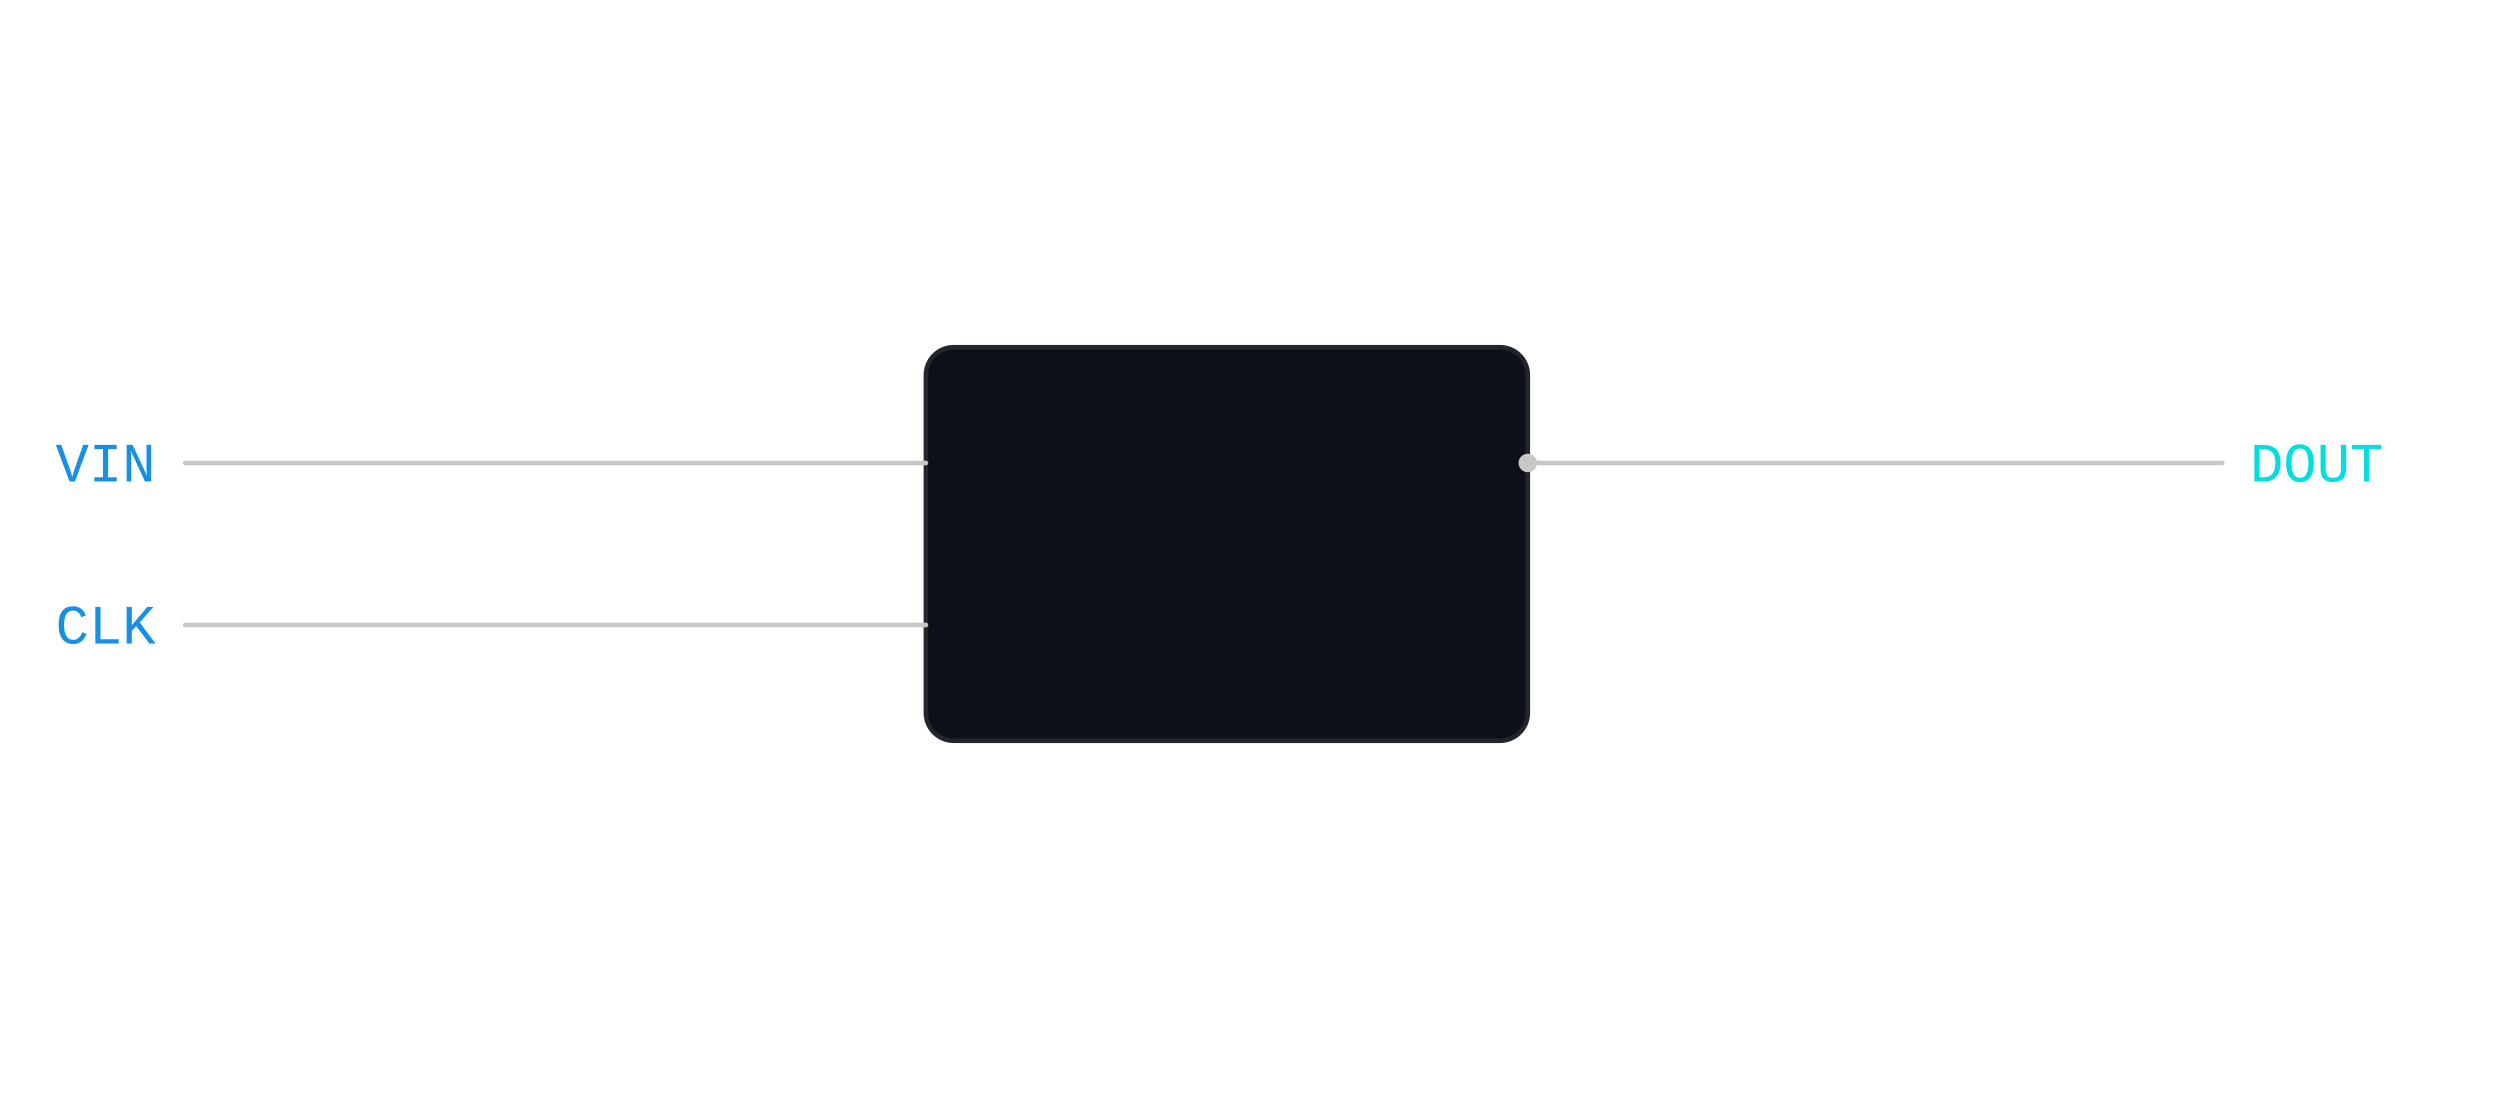
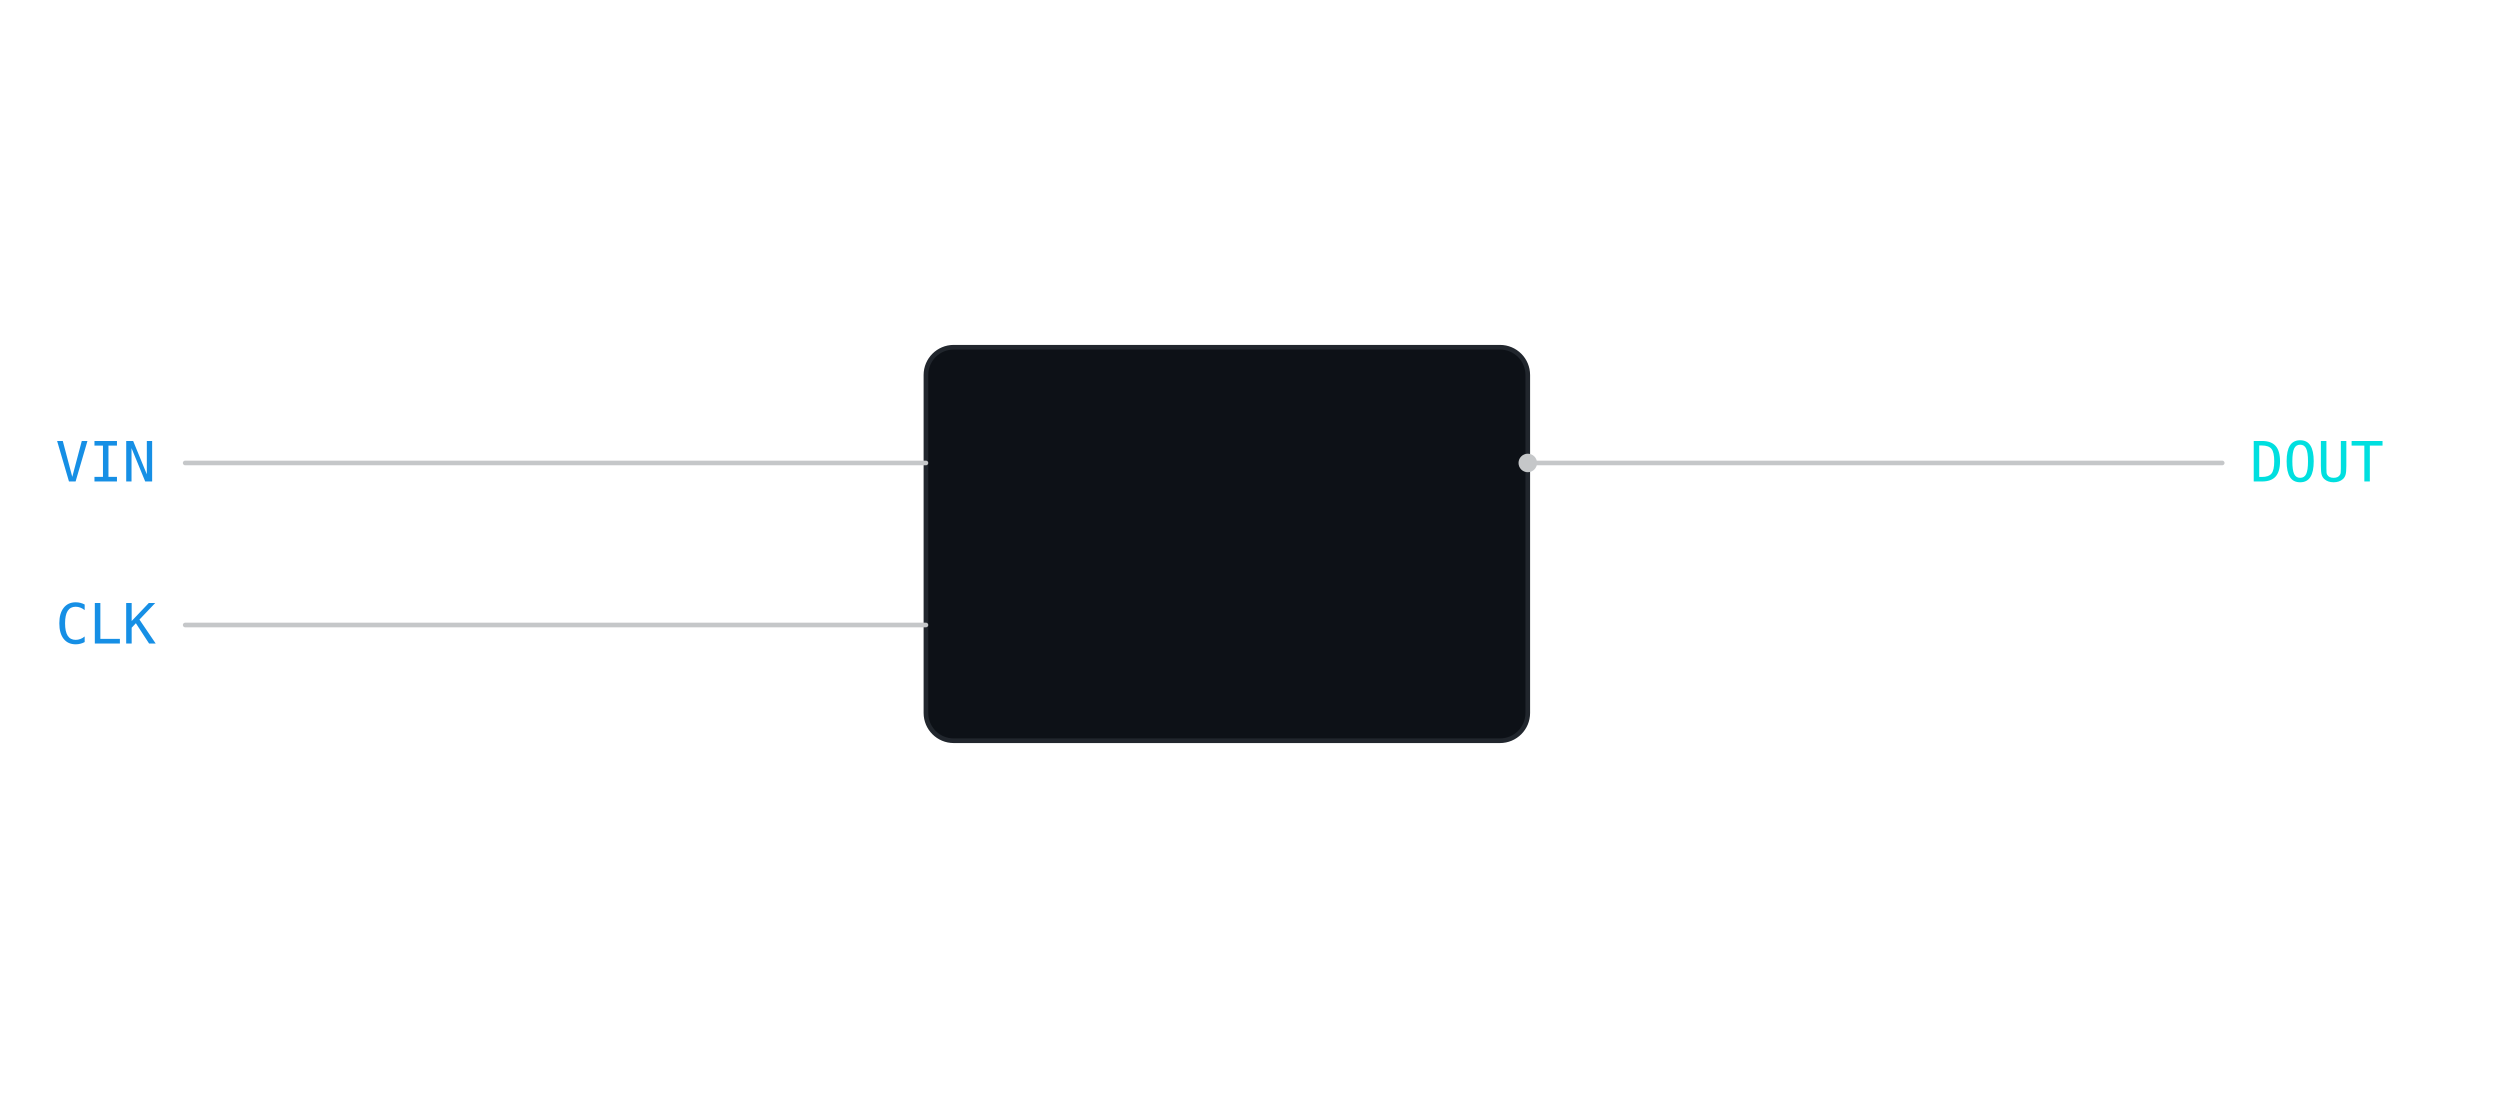
<svg xmlns="http://www.w3.org/2000/svg" viewBox="0 0 1080 480" role="img" aria-label="Pipeline ADC circuit diagram">
  <rect x="400" y="150" width="260" height="170" rx="12" fill="#0d1117" stroke="#21262d" stroke-width="2" />
  <path d="M80,200 L400,200" fill="none" stroke="#c5c7c9" stroke-width="2" stroke-linecap="round" stroke-linejoin="round" />
  <path d="M660,200 L960,200" fill="none" stroke="#c5c7c9" stroke-width="2" stroke-linecap="round" stroke-linejoin="round" />
  <path d="M80,270 L400,270" fill="none" stroke="#c5c7c9" stroke-width="2" stroke-linecap="round" stroke-linejoin="round" />
-   <text x="24" y="208" fill="#168fe5" font-family="Consolas, 'Courier New', monospace" font-size="24" font-weight="400" text-anchor="start">VIN</text>
-   <text x="24" y="278" fill="#168fe5" font-family="Consolas, 'Courier New', monospace" font-size="24" font-weight="400" text-anchor="start">CLK</text>
-   <text x="972" y="208" fill="#00dfdf" font-family="Consolas, 'Courier New', monospace" font-size="24" font-weight="400" text-anchor="start">DOUT</text>
+   <text x="24" y="208" fill="#168fe5" font-family="Consolas" font-size="24" font-weight="400" text-anchor="start">VIN</text>
+   <text x="24" y="278" fill="#168fe5" font-family="Consolas" font-size="24" font-weight="400" text-anchor="start">CLK</text>
+   <text x="972" y="208" fill="#00dfdf" font-family="Consolas" font-size="24" font-weight="400" text-anchor="start">DOUT</text>
  <circle cx="660" cy="200" r="4" fill="#c5c7c9" />
</svg>
